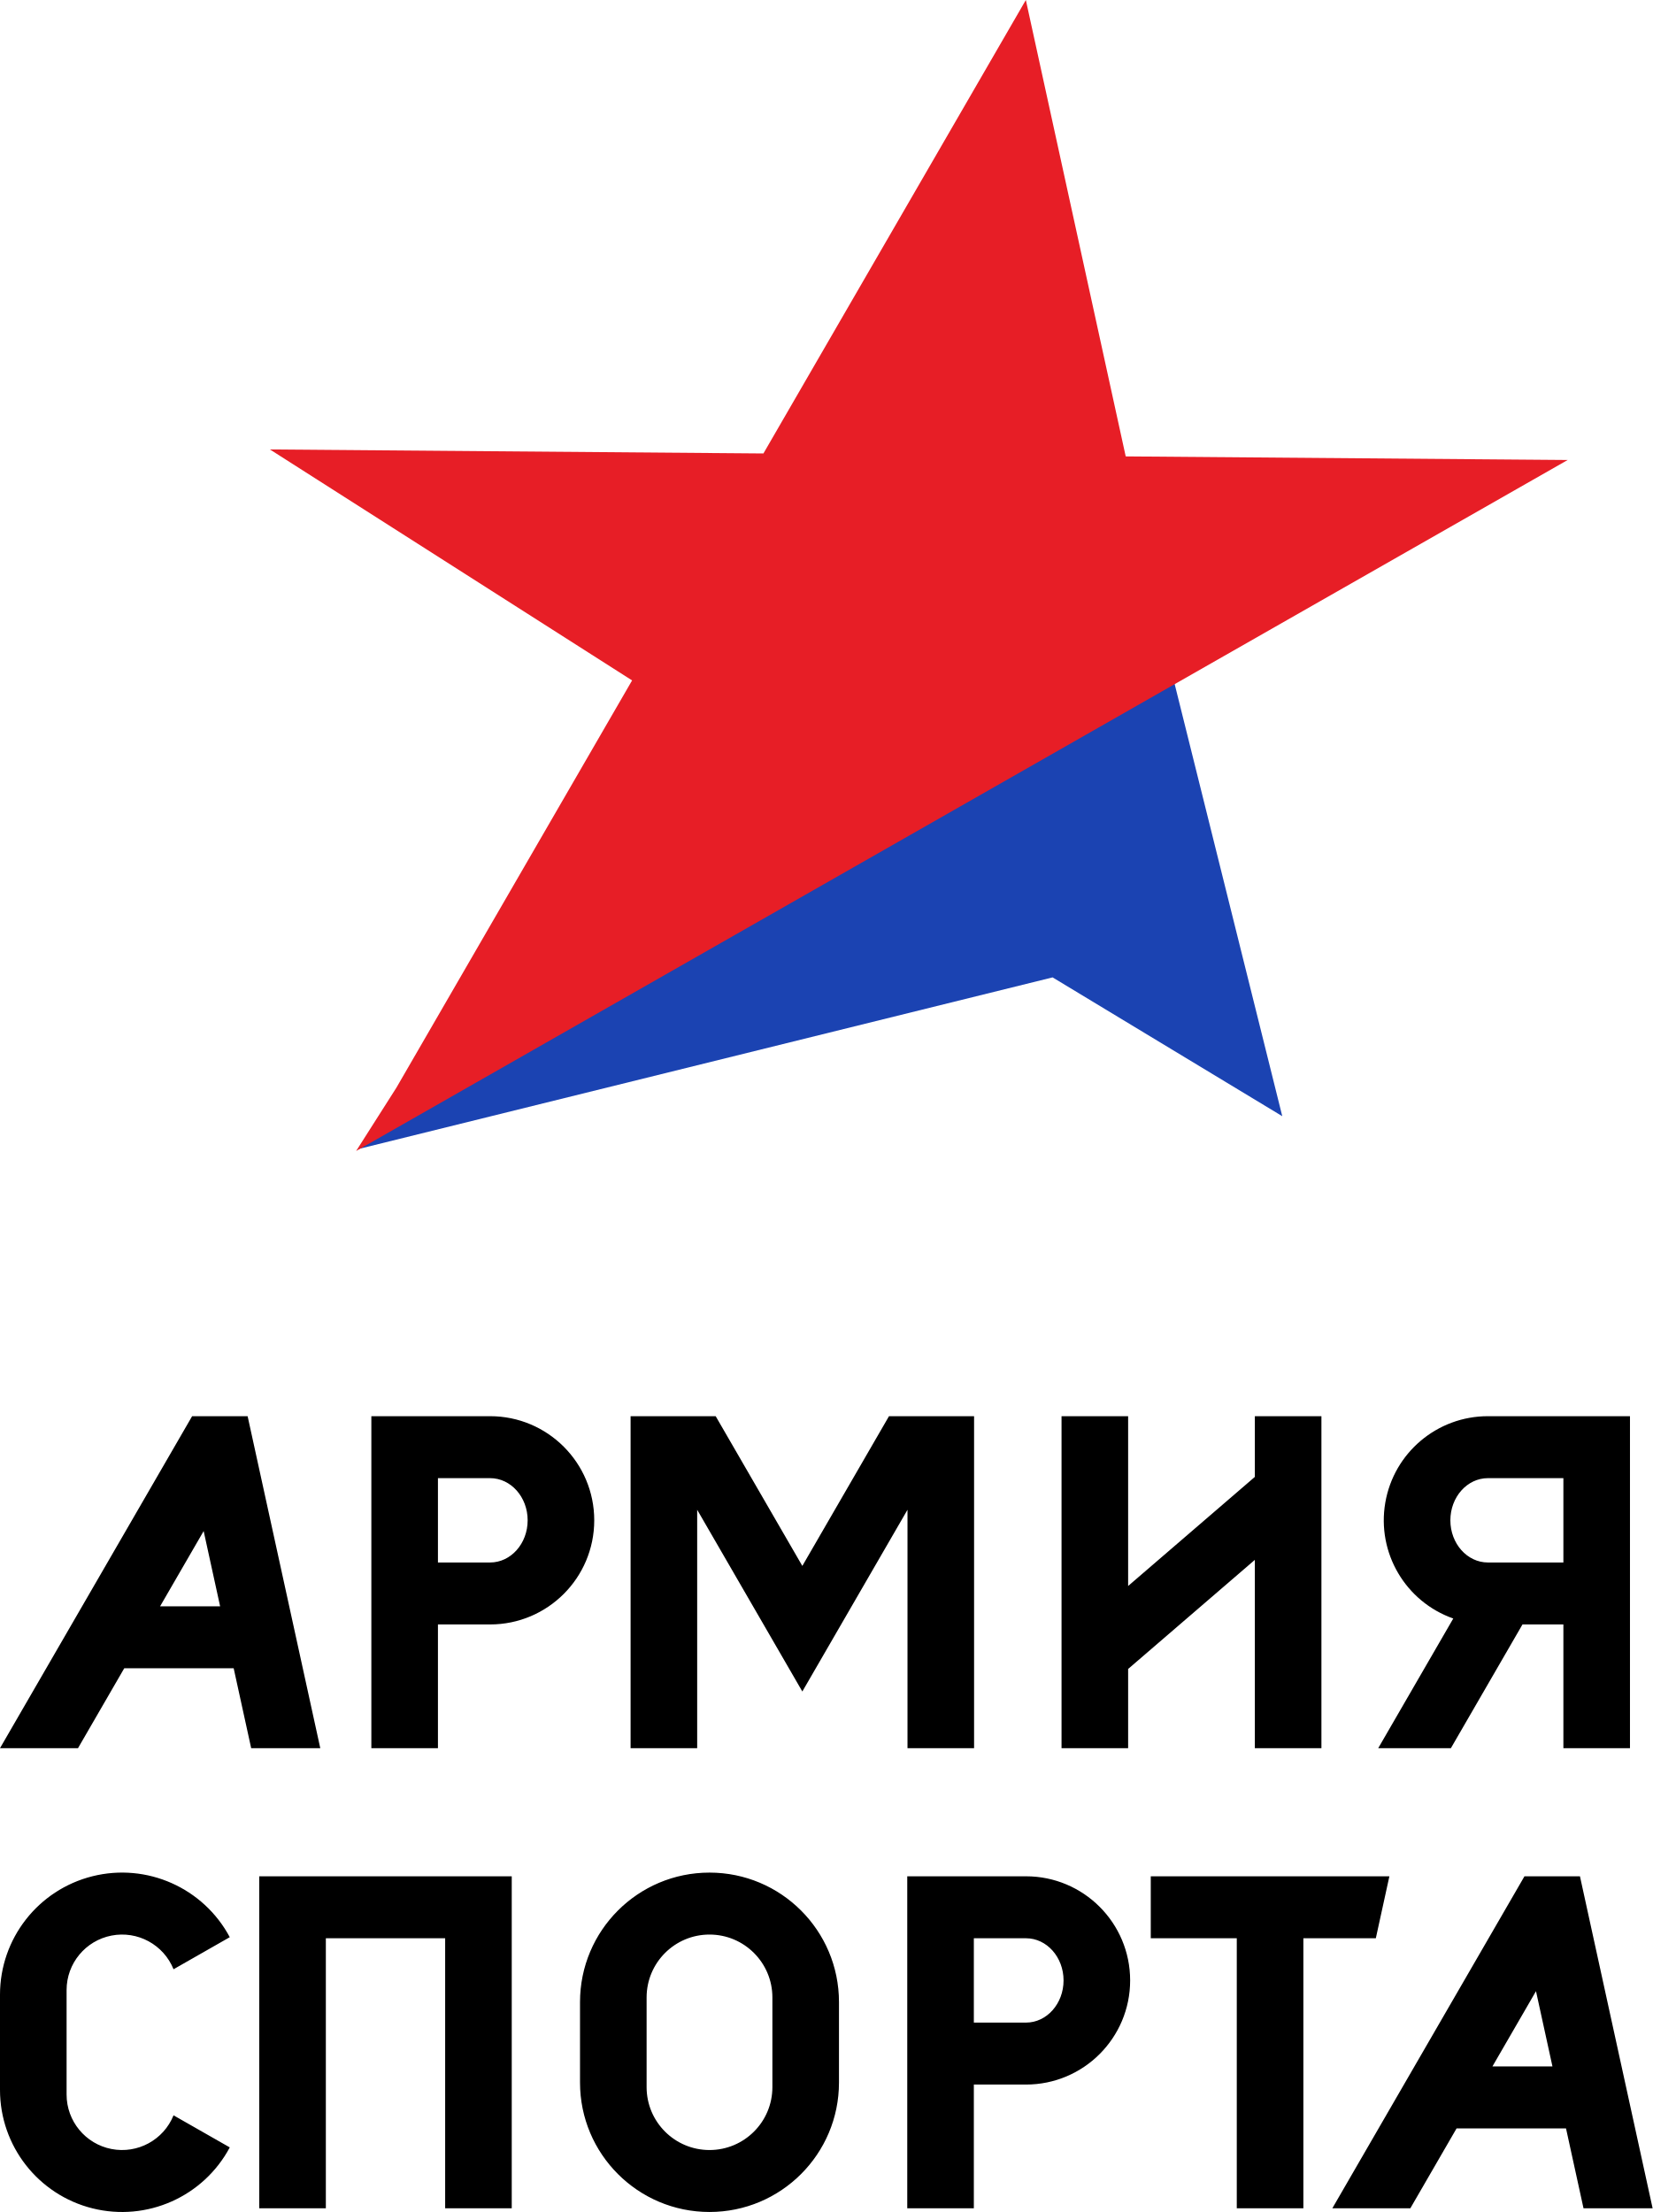
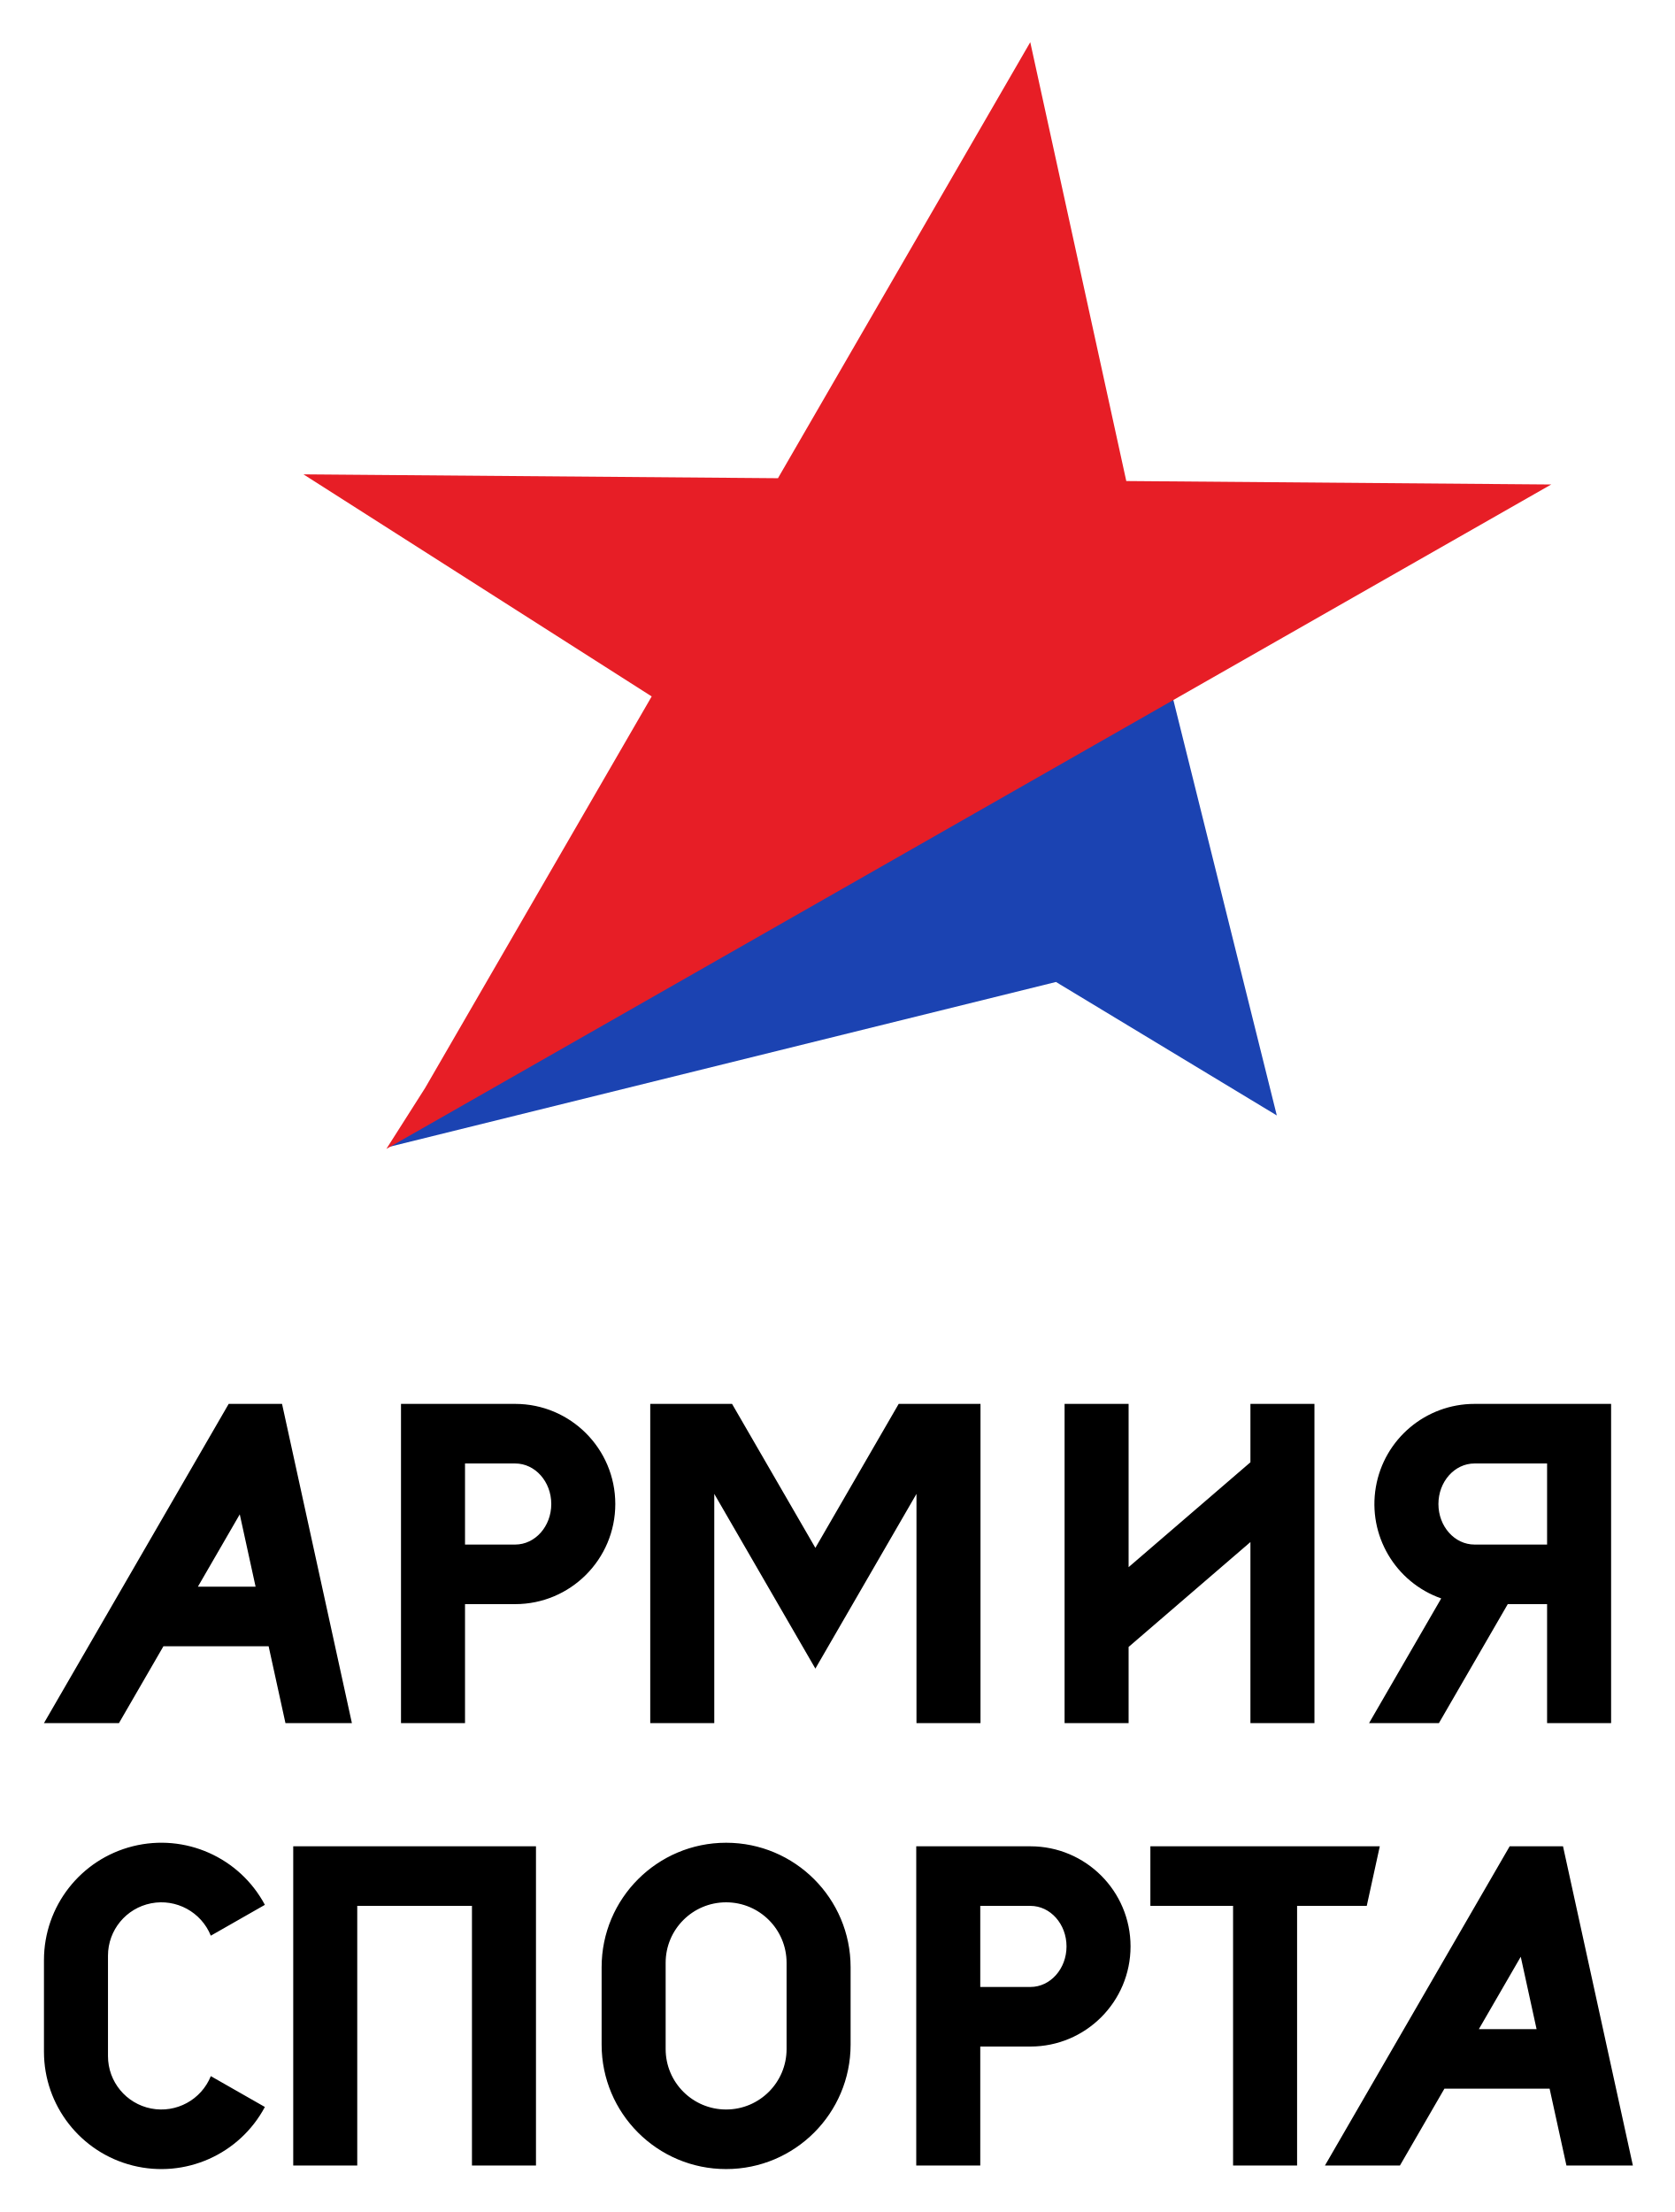
- <svg xmlns="http://www.w3.org/2000/svg" width="893.44" height="1195.995" viewBox="0 0 893.44 1195.995">
+ <svg xmlns="http://www.w3.org/2000/svg" width="941.8" height="1243.8" viewBox="-24.72 -23.72 941.84 1243.84">
  <defs>
    <clipPath id="d0">
      <path d="M0 0H893.44V430.283H0Z" />
    </clipPath>
    <clipPath id="d1">
      <path d="M0 0H701.613V622.316H0Z" />
    </clipPath>
-     <clipPath id="d2">
-       <path d="M0 0H893.44V1195.995H0Z" />
-     </clipPath>
  </defs>
  <g>
-     <g clip-path="url(#d2)">
-       <g transform="matrix(1 0 0 1 0 765.7119)">
-         <g clip-path="url(#d0)">
-           <g transform="matrix(1 0 0 1 0 0)">
-             <path d="M173.15 179.50L135.79 179.50L126.33 136.30L67.17 136.30L42.17 179.50L0.00 179.50L103.87 0.00L133.87 0.00L173.15 179.50ZM264.96 0.00C296.05 0.00 321.26 25.21 321.26 56.30C321.26 87.39 296.05 112.60 264.96 112.60L236.76 112.60L236.76 179.50L200.76 179.50L200.76 0.00L264.96 0.00ZM433.76 80.96L480.61 0.00L526.61 0.00L526.61 179.50L490.61 179.50L490.61 50.60L433.76 148.85L376.91 50.60L376.91 179.50L340.91 179.50L340.91 0.00L386.91 0.00L433.76 80.96ZM609.89 91.81L678.39 32.83L678.39 0.00L714.39 0.00L714.39 179.50L678.39 179.50L678.39 77.69L609.89 136.67L609.89 179.50L573.89 179.50L573.89 0.00L609.89 0.00L609.89 91.81ZM881.20 179.50L845.20 179.50L845.20 112.60L823.09 112.60L784.38 179.50L745.10 179.50L785.67 109.39C759.80 100.27 744.28 73.83 748.91 46.80C753.54 19.76 776.97 0.00 804.40 0.00L881.20 0.00L881.20 179.50ZM86.55 102.80L119.00 102.80L110.10 62.11L86.55 102.80ZM236.76 79.10L264.96 79.10C276.17 79.10 285.26 68.89 285.26 56.30C285.26 43.71 276.17 33.50 264.96 33.50L236.76 33.50L236.76 79.10ZM804.40 33.50C793.19 33.50 784.10 43.71 784.10 56.30C784.10 68.89 793.19 79.10 804.40 79.10L845.20 79.10L845.20 33.50L804.40 33.50Z" fill="rgba(0,0,0,1)" fill-rule="nonzero" />
-           </g>
-           <g transform="matrix(1 0 0 1 0 246.7642)">
-             <path d="M49.98 1.98C79.35 -5.37 109.96 8.22 124.22 34.93L93.82 52.27C88.44 38.96 74.37 31.32 60.28 34.06C46.18 36.80 36.00 49.15 36.00 63.51L36.00 120.01C36.00 134.37 46.18 146.72 60.28 149.46C74.37 152.20 88.44 144.56 93.82 131.25L124.22 148.59C109.96 175.30 79.35 188.89 49.98 181.54C20.61 174.19 0.00 147.79 0.00 117.51L0.00 66.01C0.00 35.73 20.61 9.33 49.98 1.98ZM383.57 0.01C422.23 0.01 453.57 31.35 453.57 70.01L453.57 113.51C453.57 152.17 422.23 183.51 383.57 183.51C344.91 183.51 313.57 152.17 313.57 113.51L313.57 70.01C313.57 31.35 344.91 0.01 383.57 0.01ZM276.66 181.51L240.66 181.51L240.66 35.51L176.16 35.51L176.16 181.51L140.16 181.51L140.16 2.01L276.66 2.01L276.66 181.51ZM554.68 2.01C585.77 2.01 610.98 27.22 610.98 58.31C610.98 89.40 585.77 114.61 554.68 114.61L526.48 114.61L526.48 181.51L490.48 181.51L490.48 2.01L554.68 2.01ZM743.80 35.51L704.63 35.51L704.63 181.51L668.63 181.51L668.63 35.51L622.13 35.51L622.13 2.01L751.13 2.01L743.80 35.51ZM893.44 181.51L856.08 181.51L846.62 138.31L787.46 138.31L762.46 181.51L720.29 181.51L824.16 2.01L854.16 2.01L893.44 181.51ZM383.57 33.51C364.79 33.51 349.57 48.73 349.57 67.51L349.57 116.01C349.57 134.79 364.79 150.01 383.57 150.01C402.35 150.01 417.57 134.79 417.57 116.01L417.57 67.51C417.57 48.73 402.35 33.51 383.57 33.51ZM806.84 104.81L839.29 104.81L830.39 64.12L806.84 104.81ZM526.48 81.11L554.68 81.11C565.89 81.11 574.98 70.90 574.98 58.31C574.98 45.72 565.89 35.51 554.68 35.51L526.48 35.51L526.48 81.11Z" fill="rgba(0,0,0,1)" fill-rule="nonzero" />
-           </g>
+     <g transform="matrix(1 0 0 1 0 765.7119)">
+       <g clip-path="url(#d0)">
+         <g transform="matrix(1 0 0 1 0 0)">
+           <path d="M173.15 179.50L135.79 179.50L126.33 136.30L67.17 136.30L42.17 179.50L0.00 179.50L103.87 0.00L133.87 0.00L173.15 179.50ZM264.96 0.00C296.05 0.00 321.26 25.21 321.26 56.30C321.26 87.39 296.05 112.60 264.96 112.60L236.76 112.60L236.76 179.50L200.76 179.50L200.76 0.00L264.96 0.00ZM433.76 80.96L480.61 0.00L526.61 0.00L526.61 179.50L490.61 179.50L490.61 50.60L433.76 148.85L376.91 50.60L376.91 179.50L340.91 179.50L340.91 0.00L386.91 0.00L433.76 80.96ZM609.89 91.81L678.39 32.83L678.39 0.00L714.39 0.00L714.39 179.50L678.39 179.50L678.39 77.69L609.89 136.67L609.89 179.50L573.89 179.50L573.89 0.00L609.89 0.00L609.89 91.81ZM881.20 179.50L845.20 179.50L845.20 112.60L823.09 112.60L784.38 179.50L745.10 179.50L785.67 109.39C759.80 100.27 744.28 73.83 748.91 46.80C753.54 19.76 776.97 0.00 804.40 0.00L881.20 0.00L881.20 179.50ZM86.55 102.80L119.00 102.80L110.10 62.11L86.55 102.80ZM236.76 79.10L264.96 79.10C276.17 79.10 285.26 68.89 285.26 56.30C285.26 43.71 276.17 33.50 264.96 33.50L236.76 33.50L236.76 79.10ZM804.40 33.50C793.19 33.50 784.10 43.71 784.10 56.30C784.10 68.89 793.19 79.10 804.40 79.10L845.20 79.10L845.20 33.50L804.40 33.50Z" fill="rgba(0,0,0,1)" fill-rule="nonzero" />
+         </g>
+         <g transform="matrix(1 0 0 1 0 246.7642)">
+           <path d="M49.98 1.98C79.35 -5.37 109.96 8.22 124.22 34.93L93.82 52.27C88.44 38.96 74.37 31.32 60.28 34.06C46.18 36.80 36.00 49.15 36.00 63.51L36.00 120.01C36.00 134.37 46.18 146.72 60.28 149.46C74.37 152.20 88.44 144.56 93.82 131.25L124.22 148.59C109.96 175.30 79.35 188.89 49.98 181.54C20.61 174.19 0.00 147.79 0.00 117.51L0.00 66.01C0.00 35.73 20.61 9.33 49.98 1.98ZM383.57 0.01C422.23 0.01 453.57 31.35 453.57 70.01L453.57 113.51C453.57 152.17 422.23 183.51 383.57 183.51C344.91 183.51 313.57 152.17 313.57 113.51L313.57 70.01C313.57 31.35 344.91 0.01 383.57 0.01ZM276.66 181.51L240.66 181.51L240.66 35.51L176.16 35.51L176.16 181.51L140.16 181.51L140.16 2.01L276.66 2.01L276.66 181.51ZM554.68 2.01C585.77 2.01 610.98 27.22 610.98 58.31C610.98 89.40 585.77 114.61 554.68 114.61L526.48 114.61L526.48 181.51L490.48 181.51L490.48 2.01L554.68 2.01ZM743.80 35.51L704.63 35.51L704.63 181.51L668.63 181.51L668.63 35.51L622.13 35.51L622.13 2.01L751.13 2.01L743.80 35.51ZM893.44 181.51L856.08 181.51L846.62 138.31L787.46 138.31L762.46 181.51L720.29 181.51L824.16 2.01L854.16 2.01L893.44 181.51ZM383.57 33.51C364.79 33.51 349.57 48.73 349.57 67.51L349.57 116.01C349.57 134.79 364.79 150.01 383.57 150.01C402.35 150.01 417.57 134.79 417.57 116.01L417.57 67.51C417.57 48.73 402.35 33.51 383.57 33.51ZM806.84 104.81L839.29 104.81L830.39 64.12L806.84 104.81ZM526.48 81.11L554.68 81.11C565.89 81.11 574.98 70.90 574.98 58.31C574.98 45.72 565.89 35.51 554.68 35.51L526.48 35.51L526.48 81.11Z" fill="rgba(0,0,0,1)" fill-rule="nonzero" />
        </g>
      </g>
-       <g transform="matrix(1 0 0 1 145.9136 0)">
-         <g clip-path="url(#d1)">
-           <g transform="matrix(1 0 0 1 47.89111 263.7397)">
-             <path d="M414.82 0.00L499.42 339.77L375.25 264.72L0.00 357.51L414.82 0.00Z" fill="rgba(27,67,178,1)" fill-rule="nonzero" />
-           </g>
-           <g transform="matrix(1 0 0 1 0 0)">
-             <path d="M462.67 246.77L701.61 248.71L46.62 622.32L68.41 588.06L195.81 367.89L0.00 243.01L266.81 245.18L408.68 0.00L462.67 246.77Z" fill="rgba(231,30,38,1)" fill-rule="nonzero" />
-           </g>
+     </g>
+     <g transform="matrix(1 0 0 1 145.9136 0)">
+       <g clip-path="url(#d1)">
+         <g transform="matrix(1 0 0 1 47.89111 263.7397)">
+           <path d="M414.82 0.00L499.42 339.77L375.25 264.72L0.00 357.51L414.82 0.00Z" fill="rgba(27,67,178,1)" fill-rule="nonzero" />
+         </g>
+         <g transform="matrix(1 0 0 1 0 0)">
+           <path d="M462.67 246.77L701.61 248.71L46.62 622.32L68.41 588.06L195.81 367.89L0.00 243.01L266.81 245.18L408.68 0.00L462.67 246.77Z" fill="rgba(231,30,38,1)" fill-rule="nonzero" />
        </g>
      </g>
    </g>
  </g>
</svg>
